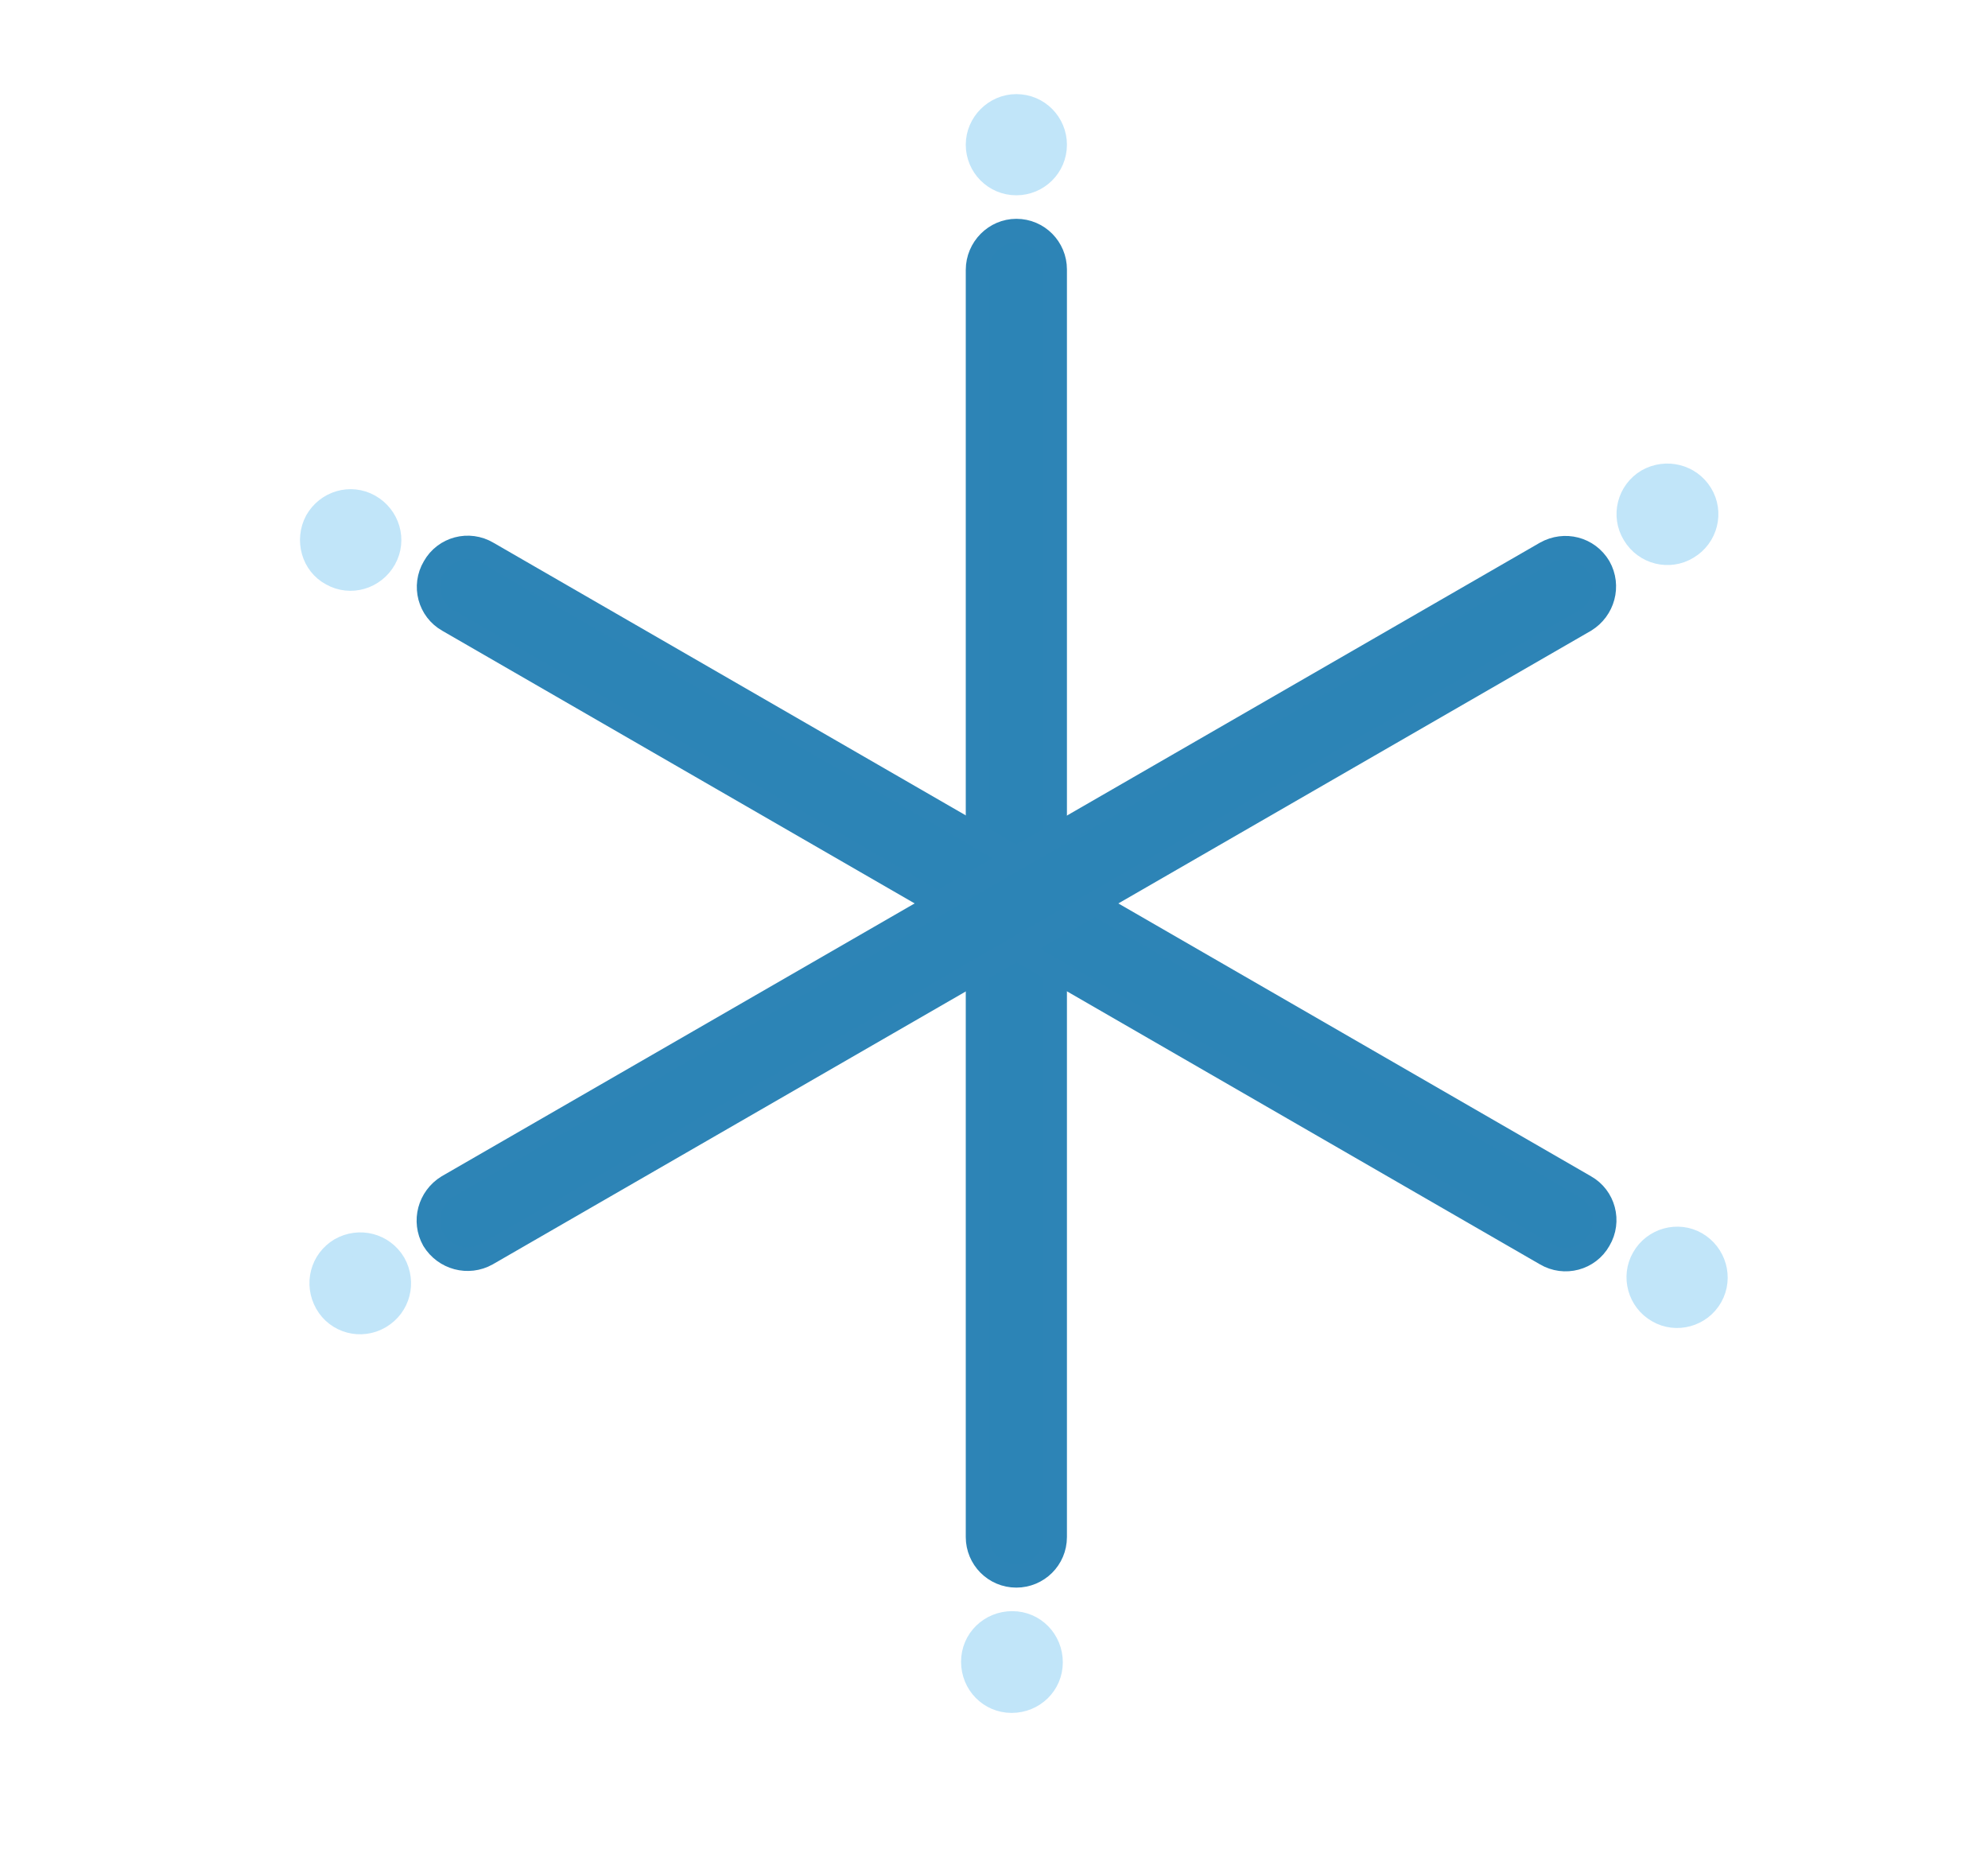
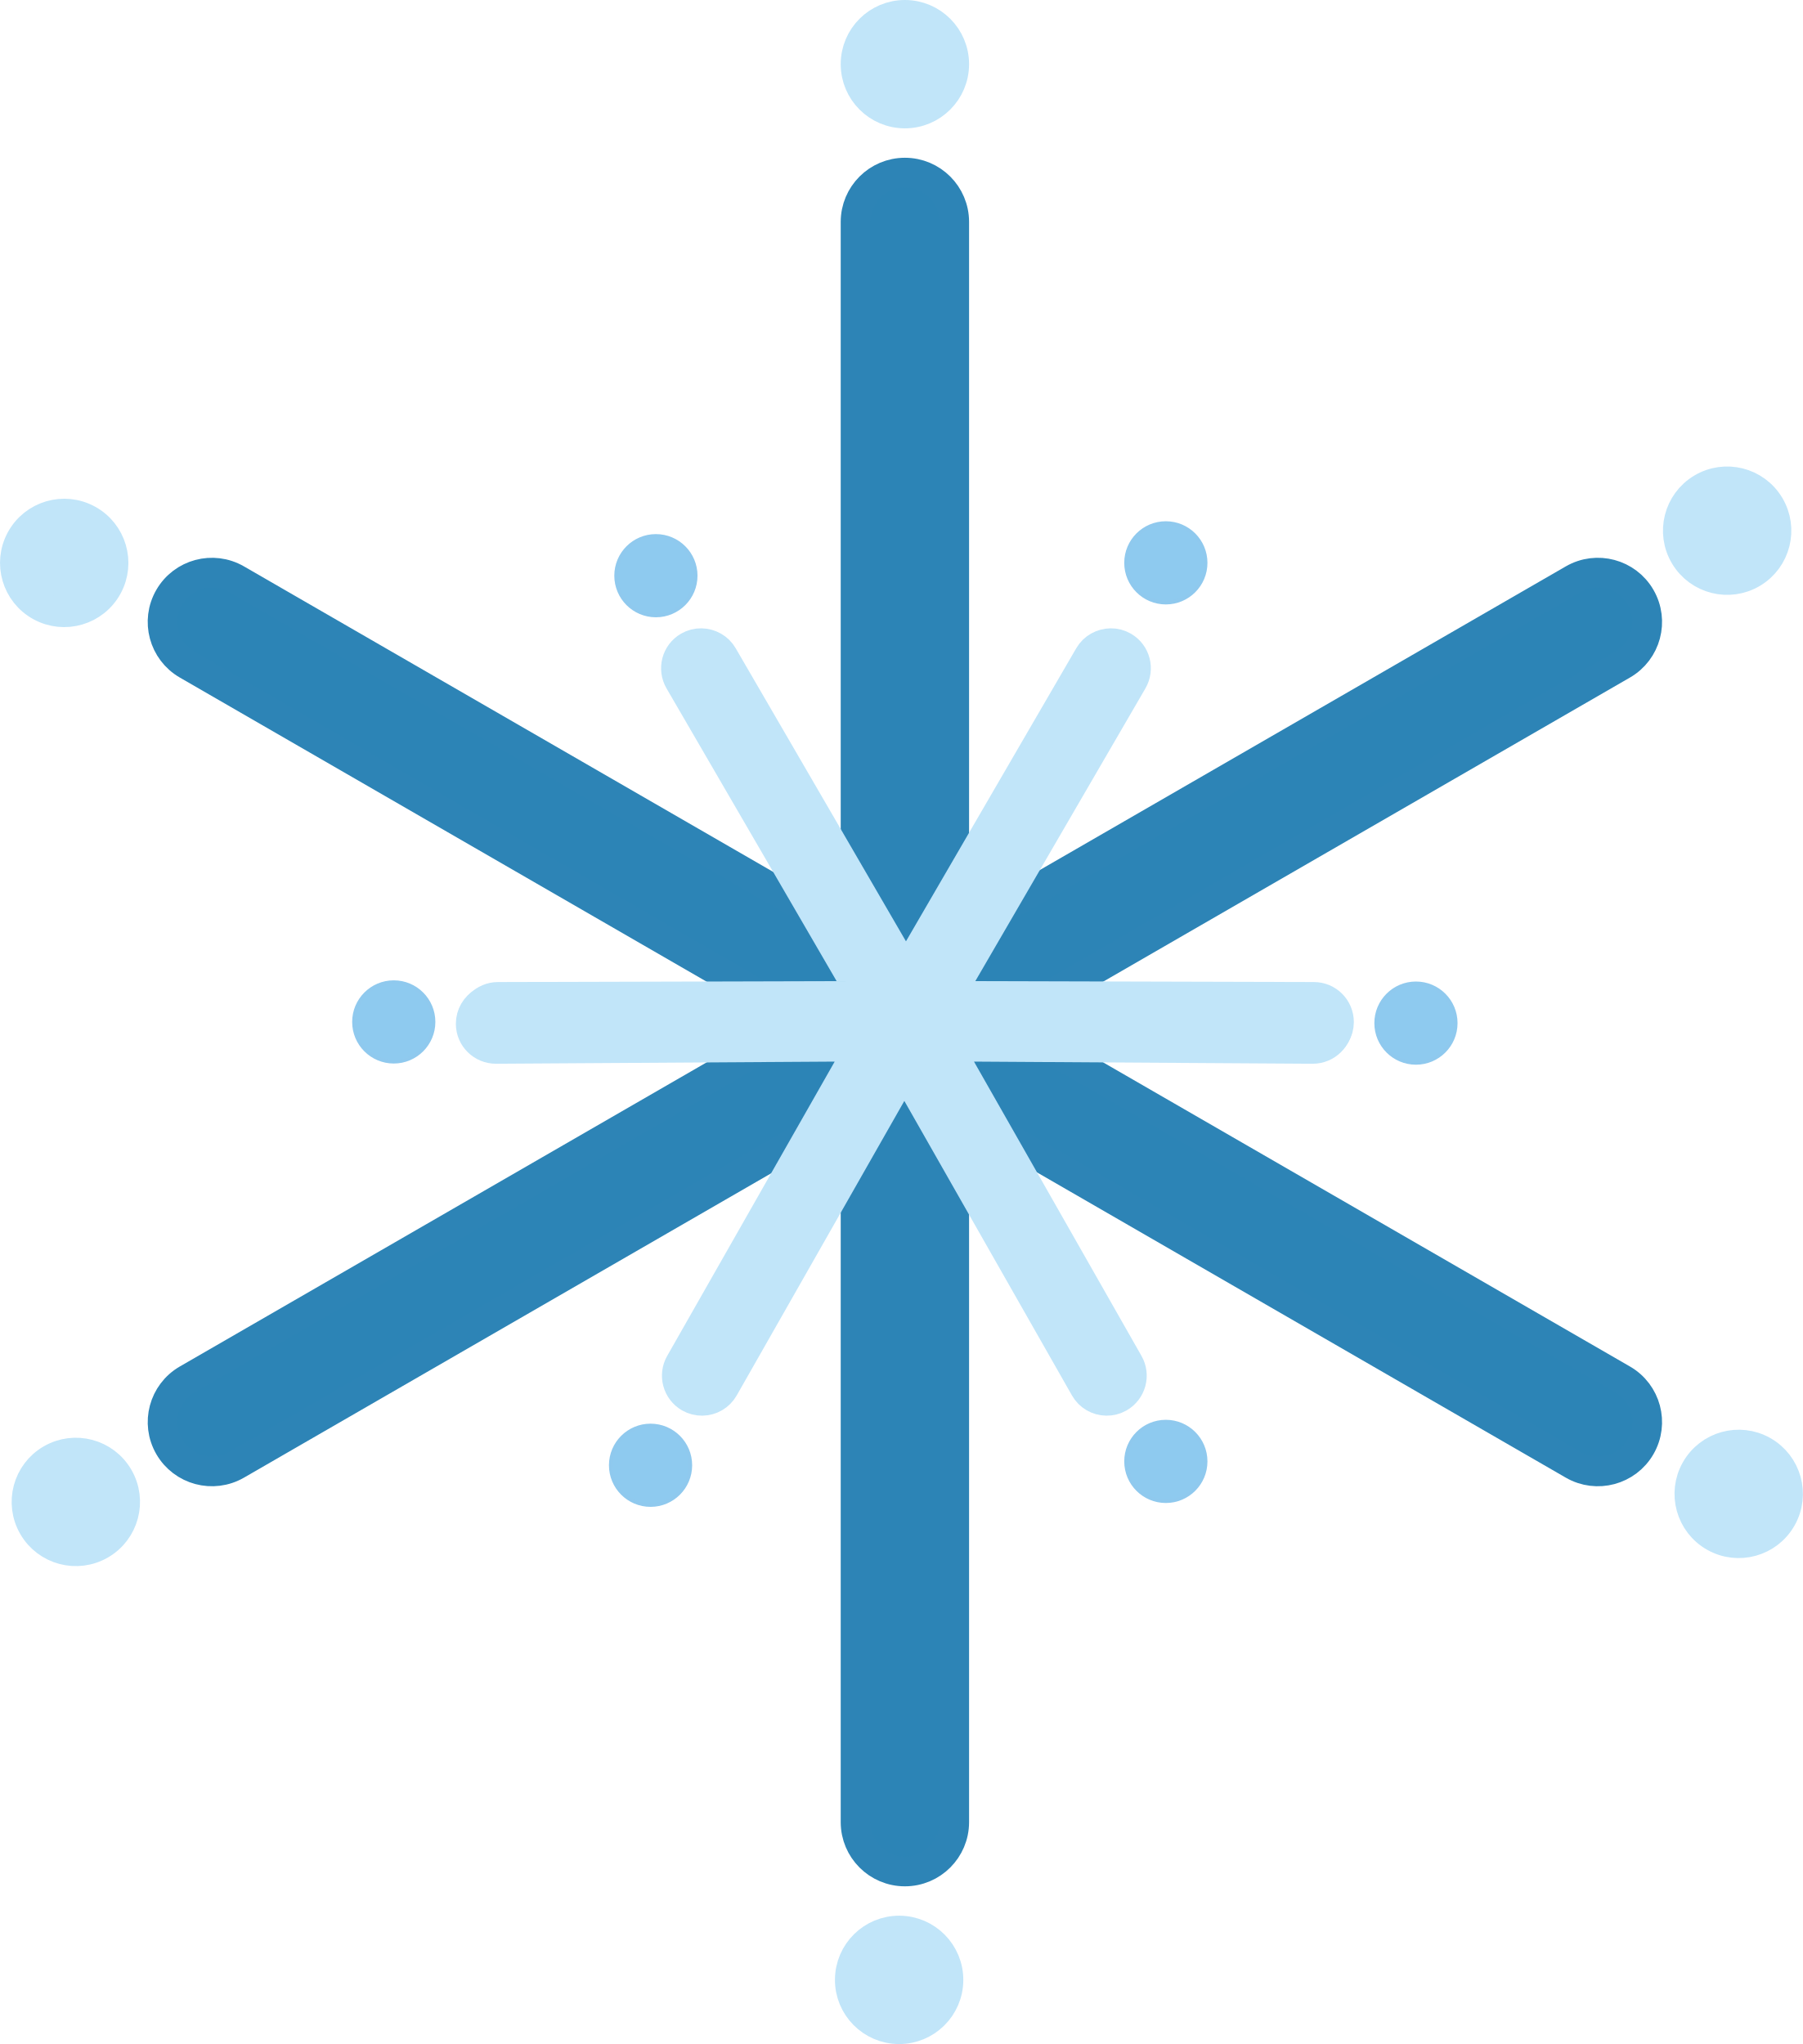
- <svg xmlns="http://www.w3.org/2000/svg" version="1.1" id="snowflake-icon" x="0px" y="0px" viewBox="0 0 338 315" style="enable-background:new 0 0 338 315;" xml:space="preserve">
-   <style type="text/css">
- 	.st0{fill:#2C84B6;stroke:#2D84B6;stroke-width:4;stroke-miterlimit:10;}
- 	.st1{fill:#C1E5F9;stroke:#C1E5F9;stroke-width:4;stroke-miterlimit:10;}
- 	.st2{fill:#8ECAEF;stroke:#8FC9EE;stroke-width:0.5;stroke-miterlimit:10;}
- </style>
+ <svg xmlns="http://www.w3.org/2000/svg" id="snowflake-icon" data-name="snowflake-icon" viewBox="0 0 242.7 275.2">
  <defs>
- 	</defs>
-   <g>
-     <path class="st0" d="M172.8,39.2L172.8,39.2c3.7,0,6.6,3,6.6,6.6v215.5c0,3.7-3,6.6-6.6,6.6l0,0c-3.7,0-6.6-3-6.6-6.6V45.9   C166.2,42.2,169.2,39.2,172.8,39.2z" />
-     <path class="st0" d="M73.8,96.4L73.8,96.4c1.8-3.2,5.9-4.3,9.1-2.4l186.6,107.7c3.2,1.8,4.3,5.9,2.4,9.1v0   c-1.8,3.2-5.9,4.3-9.1,2.4L76.2,105.5C73,103.7,71.9,99.6,73.8,96.4z" />
-     <path class="st0" d="M271.9,96.4L271.9,96.4c1.8,3.2,0.7,7.2-2.4,9.1L82.8,213.2c-3.2,1.8-7.2,0.7-9.1-2.4l0,0   c-1.8-3.2-0.7-7.2,2.4-9.1L262.8,94C266,92.2,270,93.2,271.9,96.4z" />
-     <path class="st1" d="M172.8,18L172.8,18c3.7,0,6.6,3,6.6,6.6l0,0c0,3.7-3,6.6-6.6,6.6l0,0c-3.7,0-6.6-3-6.6-6.6l0,0   C166.2,21,169.2,18,172.8,18z" />
-     <path class="st1" d="M289.2,84L289.2,84c1.9,3.1,0.9,7.2-2.3,9.1l0,0c-3.1,1.9-7.2,0.9-9.1-2.3l0,0c-1.9-3.1-0.9-7.2,2.3-9.1l0,0   C283.3,79.9,287.3,80.9,289.2,84z" />
-     <path class="st1" d="M290.9,220.4L290.9,220.4c-1.8,3.2-5.9,4.3-9,2.5l0,0c-3.2-1.8-4.3-5.9-2.5-9l0,0c1.8-3.2,5.9-4.3,9-2.5l0,0   C291.5,213.2,292.7,217.2,290.9,220.4z" />
-     <path class="st1" d="M172,289.2L172,289.2c-3.7,0-6.6-3-6.6-6.7v0c0-3.7,3-6.6,6.7-6.6l0,0c3.7,0,6.6,3,6.6,6.7v0   C178.7,286.3,175.7,289.2,172,289.2z" />
-     <path class="st1" d="M55.5,221.5L55.5,221.5c-1.8-3.2-0.8-7.2,2.4-9.1l0,0c3.2-1.8,7.2-0.8,9.1,2.4l0,0c1.8,3.2,0.8,7.2-2.4,9.1   l0,0C61.4,225.8,57.3,224.7,55.5,221.5z" />
-     <path class="st1" d="M53.8,88.6L53.8,88.6c1.8-3.2,5.8-4.4,9-2.6l0,0c3.2,1.8,4.4,5.8,2.6,9l0,0c-1.8,3.2-5.8,4.4-9,2.6l0,0   C53.2,95.9,52.1,91.8,53.8,88.6z" />
-   </g>
-   <g>
-     <path class="st1" d="M437.3-17.1l-1-1.7l-26.6-45.8c-0.3-0.5-0.7-0.9-1.2-1.2c-1-0.6-2.3-0.6-3.4,0c-1.6,0.9-2.2,3-1.2,4.6   l24.6,42.4l-49,0.1c-1.9,0-3.4,1.5-3.4,3.4c0,1.2,0.7,2.4,1.7,2.9c0.5,0.3,1.1,0.4,1.7,0.4l53-0.1h2C437-12,438.6-14.9,437.3-17.1   L437.3-17.1z" />
-     <path class="st1" d="M431.4-17.1l1-1.7L459-64.6c0.3-0.5,0.7-0.9,1.2-1.2c1-0.6,2.3-0.6,3.4,0c1.6,0.9,2.2,3,1.2,4.6l-24.6,42.4   l49,0.1c1.9,0,3.4,1.5,3.4,3.4c0,1.2-0.7,2.4-1.7,2.9c-0.5,0.3-1.1,0.4-1.7,0.4l-53-0.1h-2C431.7-12,430.1-14.9,431.4-17.1   L431.4-17.1z" />
-     <path class="st1" d="M434.2-18.8h2l53,0.3c0.6,0,1.2,0.2,1.7,0.5c1,0.6,1.7,1.7,1.7,2.9c0,1.9-1.5,3.4-3.4,3.4L440-12l24.3,42.6   c0.9,1.6,0.4,3.7-1.3,4.6c-1.1,0.6-2.4,0.6-3.4,0c-0.5-0.3-0.9-0.7-1.2-1.2l-26.2-46l-1-1.7C430-16,431.6-18.8,434.2-18.8   L434.2-18.8z" />
-     <path class="st1" d="M434-18.8h-2l-53,0.3c-0.6,0-1.2,0.2-1.7,0.5c-1,0.6-1.7,1.7-1.7,2.9c0,1.9,1.5,3.4,3.4,3.4l49-0.3l-24.3,42.6   c-0.9,1.6-0.4,3.7,1.3,4.6c1.1,0.6,2.4,0.6,3.4,0c0.5-0.3,0.9-0.7,1.2-1.2L436-12l1-1.7C438.3-16,436.6-18.8,434-18.8L434-18.8z" />
-     <circle class="st2" cx="469.3" cy="-77.1" r="5.4" />
-     <circle class="st2" cx="503" cy="-15.1" r="5.4" />
-     <circle class="st2" cx="469.3" cy="43.9" r="5.4" />
-     <circle class="st2" cx="399.9" cy="44.4" r="5.4" />
-     <circle class="st2" cx="365.4" cy="-15.3" r="5.4" />
-     <circle class="st2" cx="400.7" cy="-75.4" r="5.3" />
+     <style>
+       .cls-1 {
+         fill: #2c84b6;
+         stroke: #2d84b6;
+       }
+ 
+       .cls-1, .cls-2 {
+         stroke-width: 4px;
+       }
+ 
+       .cls-1, .cls-2, .cls-3 {
+         stroke-miterlimit: 10;
+       }
+ 
+       .cls-2 {
+         fill: #c1e5f9;
+         stroke: #c1e5f9;
+       }
+ 
+       .cls-3 {
+         fill: #8ecaef;
+         stroke: #8fc9ee;
+         stroke-width: .5px;
+       }
+ 
+ svg:hover #second_snowflake {
+   transform-origin: center;
+   animation: rotate 3s linear infinite;
+ }
+ 
+ @keyframes rotate {
+   0% {transform: rotate(0deg) translate(0, 0);}
+   100% {transform: rotate(360deg) translate(0, 0);}
+ }
+ 
+ svg:hover #snowcover2 {
+   transform-origin: center;
+   animation: rotate 3s linear infinite;
+ }
+ 
+ @keyframes rotate {
+   0% {transform: rotate(0deg) translate(0, 0);}
+   100% {transform: rotate(360deg) translate(0, 0);}
+ }
+       
+     </style>
+   </defs>
+   <g id="Snowflake">
+     <g id="main_snowflake">
+       <rect class="cls-1" x="115.18" y="23.24" width="13.28" height="228.73" rx="6.64" ry="6.64" />
+       <rect class="cls-1" x="115.18" y="23.24" width="13.28" height="228.73" rx="6.64" ry="6.64" transform="translate(-58.26 174.3) rotate(-60)" />
+       <rect class="cls-1" x="115.18" y="23.24" width="13.28" height="228.73" rx="6.64" ry="6.64" transform="translate(180.08 -36.7) rotate(60)" />
+     </g>
+     <g id="second_snowflake">
+       <path class="cls-2" d="m124.89,135.76l-.98-1.69-26.6-45.79c-.31-.53-.74-.95-1.24-1.23-1.02-.58-2.31-.63-3.39,0-1.62.94-2.16,3.01-1.22,4.63l24.64,42.41-49.05.13c-1.87,0-3.38,1.52-3.38,3.39,0,1.25.69,2.35,1.7,2.93.5.29,1.08.45,1.69.45l52.95-.14h1.96c2.61-.01,4.23-2.84,2.92-5.09Z" />
+       <path class="cls-2" d="m119.04,135.76l.98-1.69,26.6-45.79c.31-.53.74-.95,1.24-1.23,1.02-.58,2.31-.63,3.39,0,1.62.94,2.16,3.01,1.22,4.63l-24.64,42.41,49.05.13c1.87,0,3.38,1.52,3.38,3.39,0,1.25-.69,2.35-1.7,2.93-.5.29-1.08.45-1.69.45l-52.95-.14h-1.96c-2.61-.01-4.23-2.84-2.92-5.09Z" />
+       <path class="cls-2" d="m121.84,134.11h1.96s52.95.34,52.95.34c.62,0,1.19.17,1.69.46,1.01.59,1.69,1.69,1.68,2.95-.01,1.87-1.54,3.37-3.41,3.36l-49.04-.31,24.26,42.63c.93,1.62.36,3.69-1.26,4.62-1.09.62-2.38.57-3.39-.02-.5-.29-.92-.71-1.23-1.25l-26.19-46.02-.97-1.7c-1.29-2.26.36-5.08,2.96-5.06Z" />
+       <path class="cls-2" d="m121.65,134.11h-1.96s-52.95.34-52.95.34c-.62,0-1.19.17-1.69.46-1.01.59-1.69,1.69-1.68,2.95.01,1.87,1.54,3.37,3.41,3.36l49.04-.31-24.26,42.63c-.93,1.62-.36,3.69,1.26,4.62,1.09.62,2.38.57,3.39-.02.5-.29.92-.71,1.23-1.25l26.19-46.02.97-1.7c1.29-2.26-.36-5.08-2.96-5.06Z" />
+     </g>
+     <g id="snowcover1">
+       <rect class="cls-2" x="115.18" y="2" width="13.28" height="13.28" rx="6.64" ry="6.64" />
+       <rect class="cls-2" x="225.88" y="64.81" width="13.28" height="13.28" rx="6.64" ry="6.64" transform="translate(174.58 -164.8) rotate(59.14)" />
+       <rect class="cls-2" x="227.41" y="194.47" width="13.28" height="13.28" rx="6.64" ry="6.64" transform="translate(524.36 96.46) rotate(119.5)" />
+       <rect class="cls-2" x="114.41" y="259.92" width="13.28" height="13.28" rx="6.64" ry="6.64" transform="translate(240.51 533.84) rotate(-179.66)" />
+       <rect class="cls-2" x="3.57" y="195.57" width="13.28" height="13.28" rx="6.64" ry="6.64" transform="translate(-159.67 312.37) rotate(-120.07)" />
+       <rect class="cls-2" x="2" y="69.14" width="13.28" height="13.28" rx="6.64" ry="6.64" transform="translate(-62 47.04) rotate(-61.35)" />
+     </g>
+     <g id="snowcover2">
+       <circle class="cls-3" cx="156.95" cy="75.78" r="5.35" />
+       <circle class="cls-3" cx="190.62" cy="137.75" r="5.35" />
+       <circle class="cls-3" cx="156.95" cy="196.76" r="5.35" />
+       <circle class="cls-3" cx="87.58" cy="197.28" r="5.35" />
+       <circle class="cls-3" cx="53.01" cy="137.59" r="5.35" />
+       <circle class="cls-3" cx="88.3" cy="77.51" r="5.35" />
+     </g>
  </g>
</svg>
